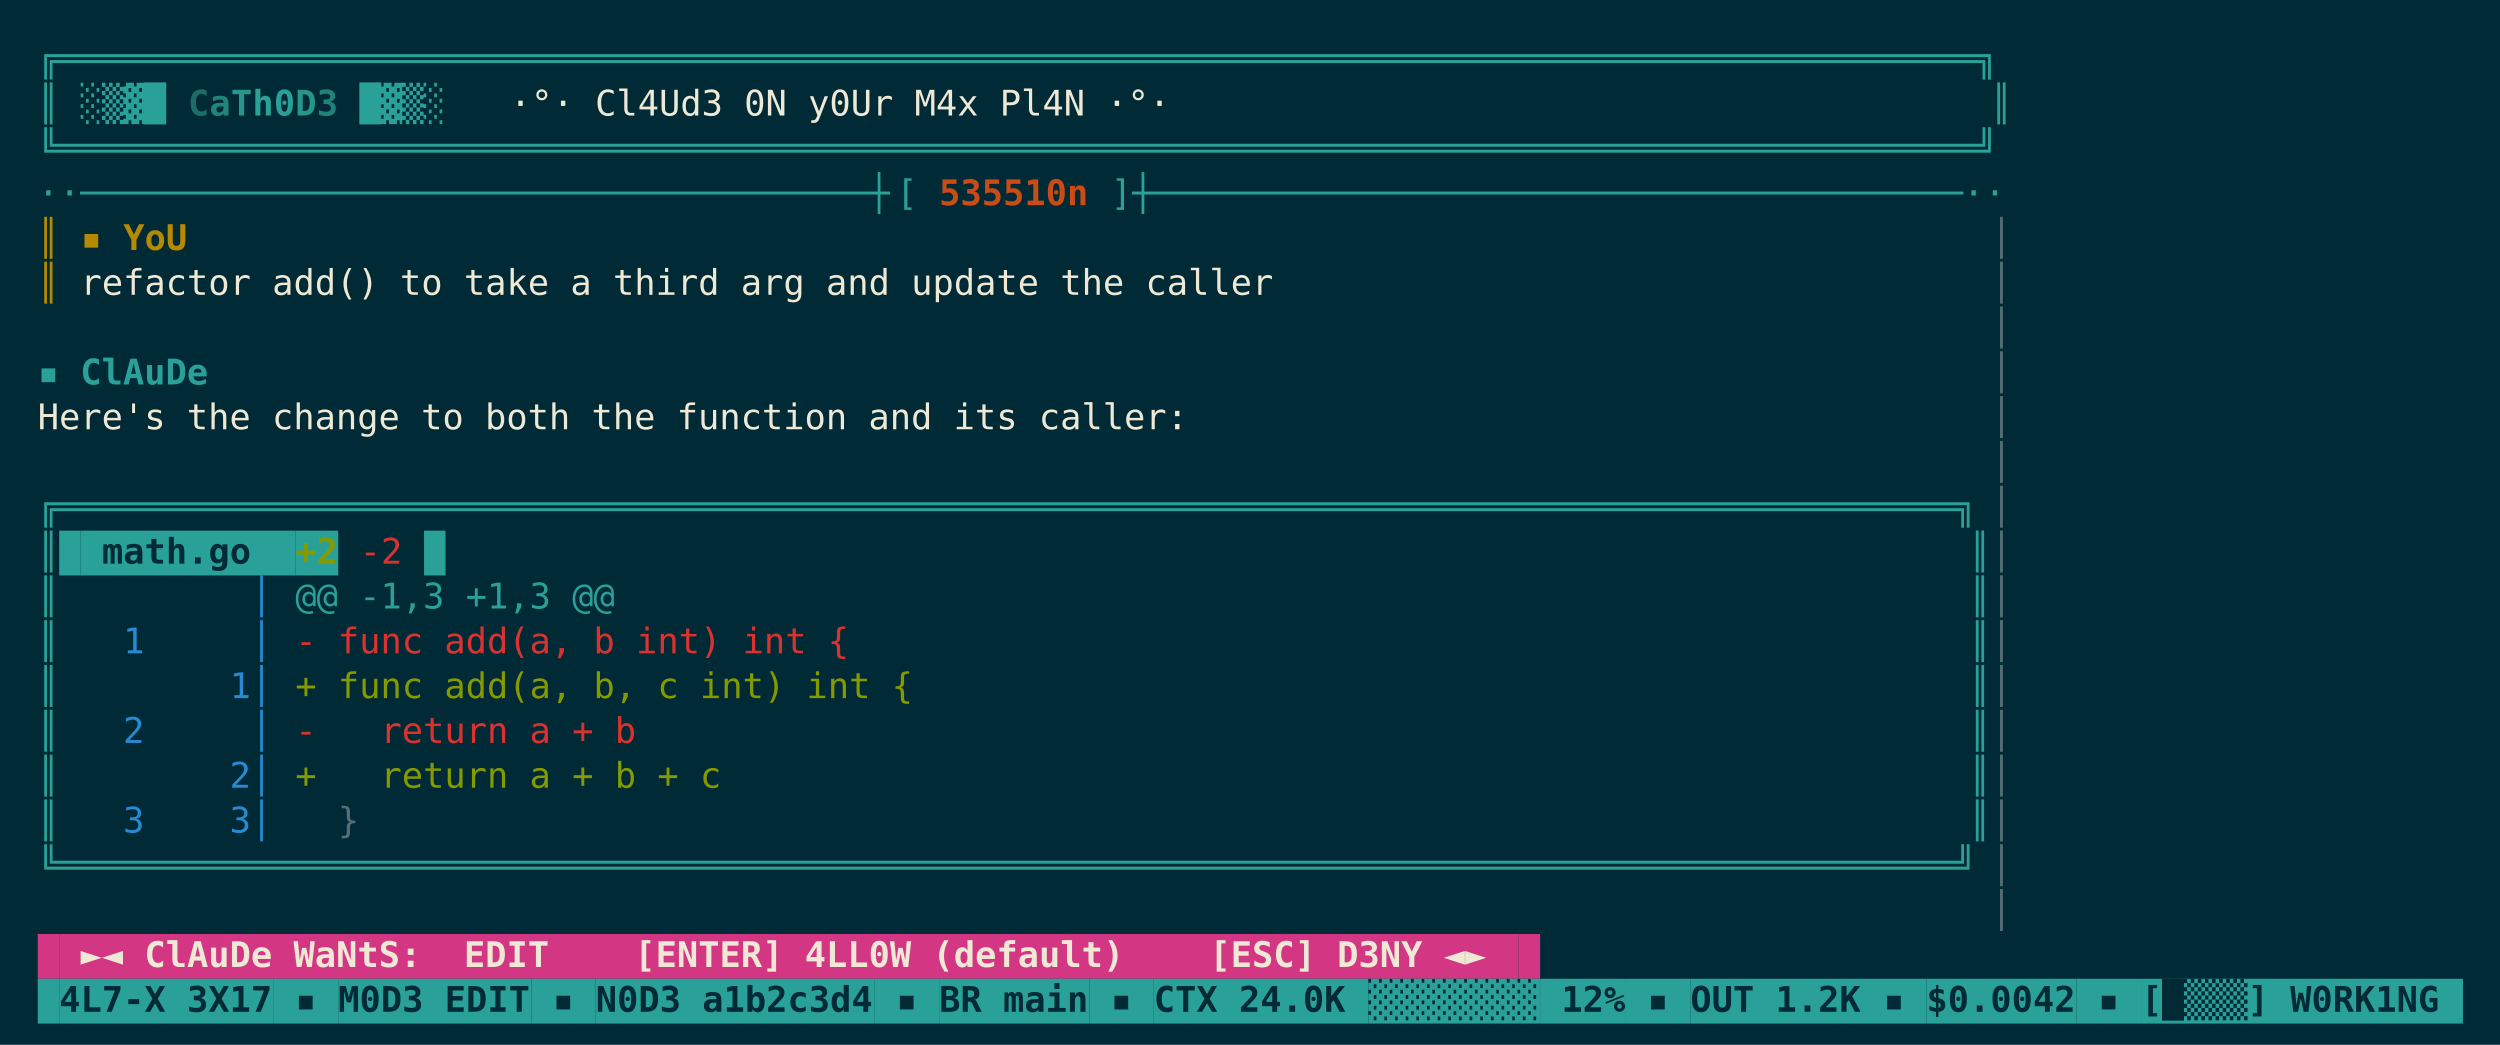
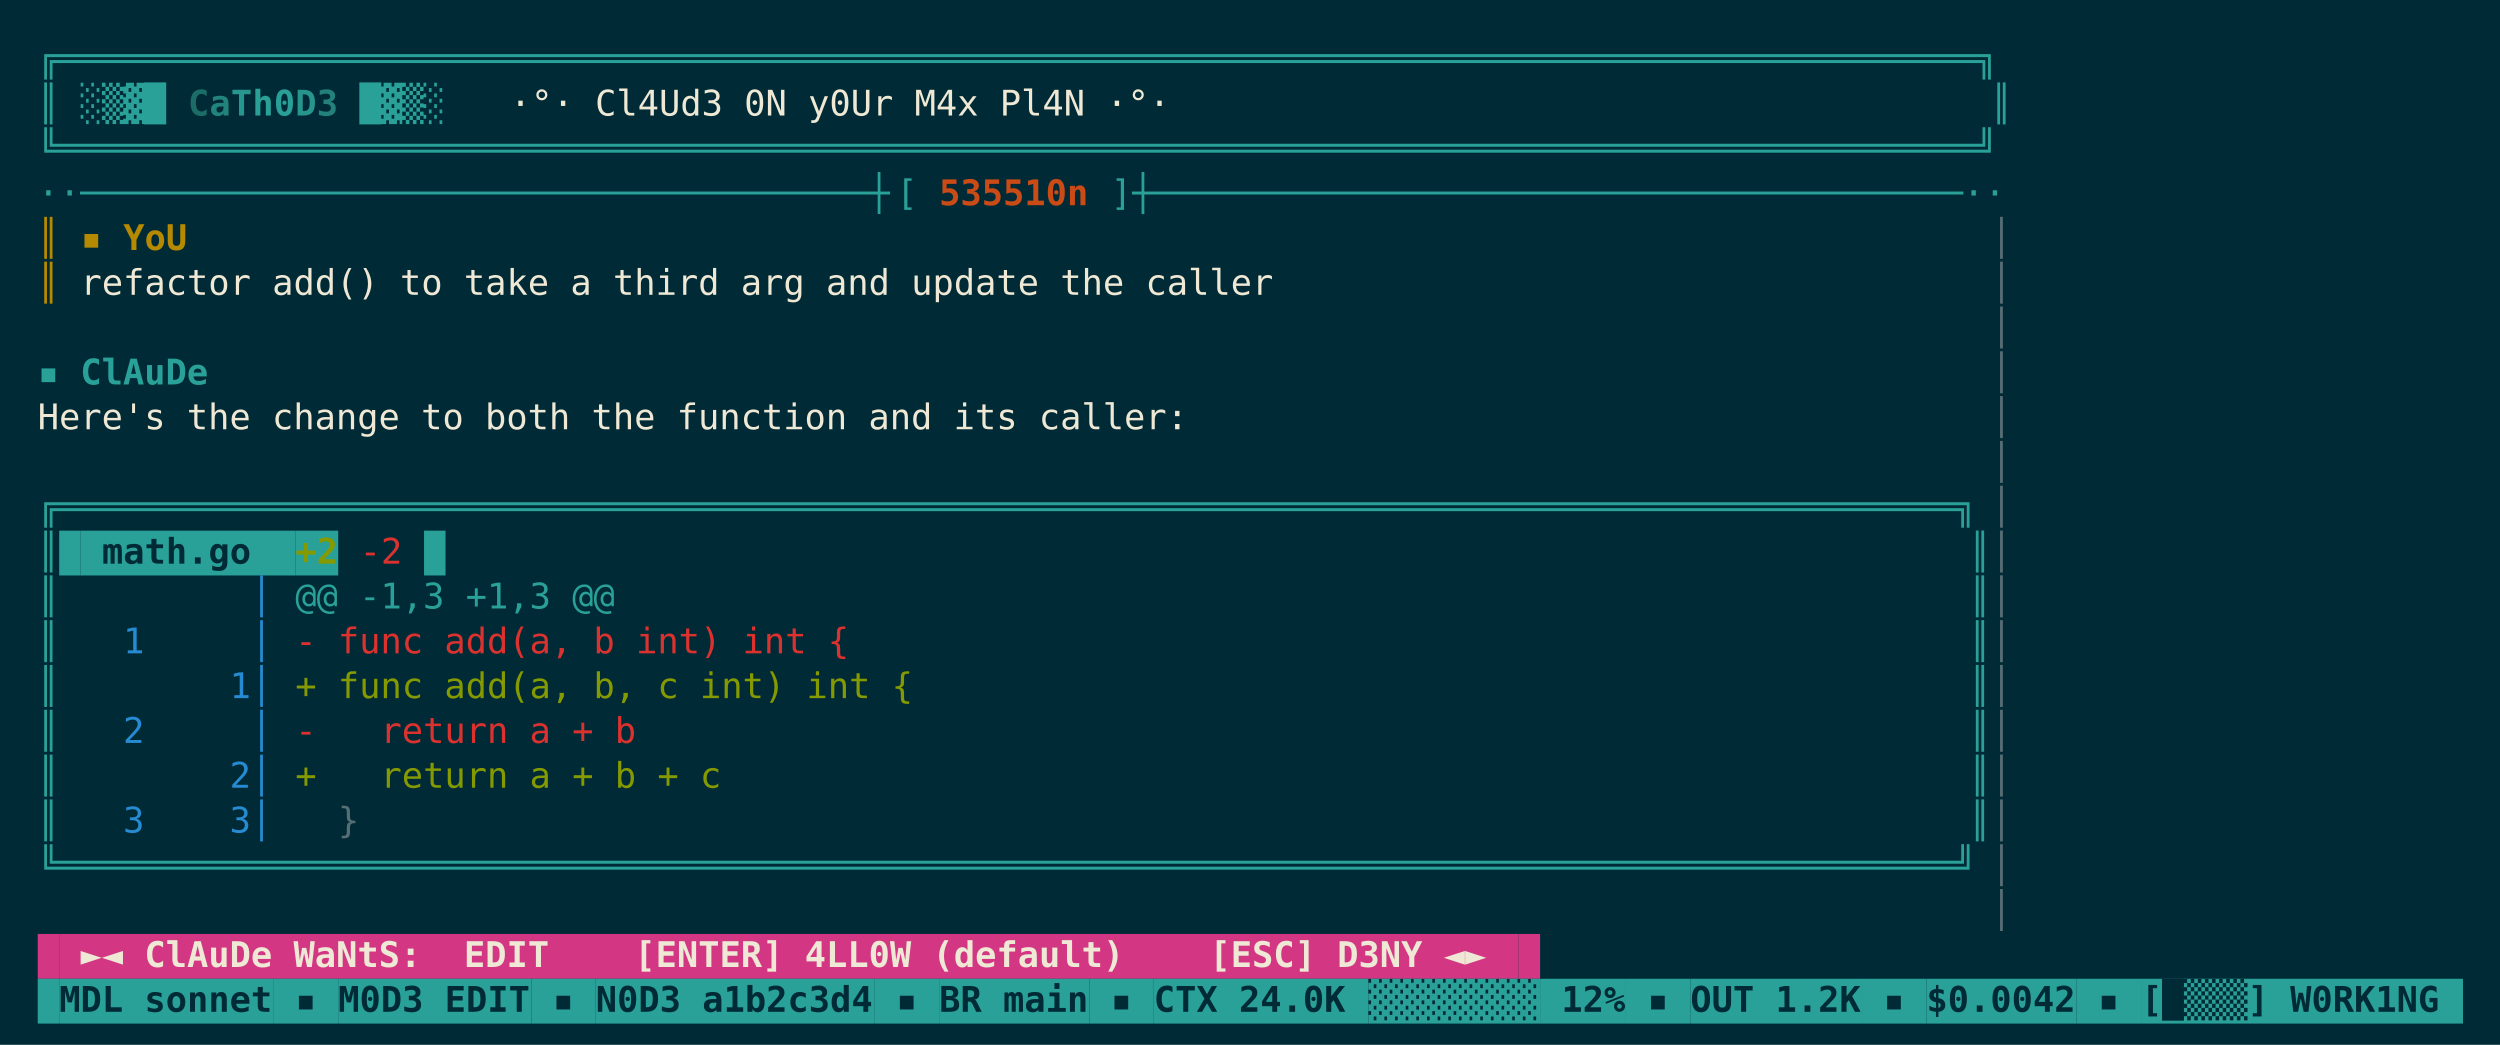
<svg xmlns="http://www.w3.org/2000/svg" width="1060" height="443" viewBox="0 0 1060 443">
  <rect width="1060" height="443" fill="#002b36" />
  <text x="16.0" y="30.0" font-family="ui-monospace,'DejaVu Sans Mono',Menlo,Consolas,monospace" font-size="15" xml:space="preserve">
    <tspan x="16.0" fill="#2aa198" font-weight="400">╔══════════════════════════════════════════════════════════════════════════════════════════╗</tspan>
  </text>
  <text x="16.0" y="49.0" font-family="ui-monospace,'DejaVu Sans Mono',Menlo,Consolas,monospace" font-size="15" xml:space="preserve">
    <tspan x="16.0" fill="#2aa198" font-weight="400">║</tspan>
    <tspan x="34.2" fill="#2aa198" font-weight="400">░▒▓█</tspan>
    <tspan x="79.7" fill="#1c6d67" font-weight="700">C</tspan>
    <tspan x="88.8" fill="#22837c" font-weight="700">a</tspan>
    <tspan x="97.9" fill="#27968e" font-weight="700">T</tspan>
    <tspan x="107.0" fill="#2aa097" font-weight="700">h</tspan>
    <tspan x="116.1" fill="#2a9f97" font-weight="700">0</tspan>
    <tspan x="125.2" fill="#27958c" font-weight="700">D</tspan>
    <tspan x="134.3" fill="#22827b" font-weight="700">3</tspan>
    <tspan x="152.5" fill="#2aa198" font-weight="400">█▓▒░</tspan>
    <tspan x="216.2" fill="#eee8d5" font-weight="400">·°· Cl4Ud3 0N y0Ur M4x Pl4N ·°·</tspan>
    <tspan x="844.1" fill="#2aa198" font-weight="400">║</tspan>
  </text>
  <text x="16.0" y="68.0" font-family="ui-monospace,'DejaVu Sans Mono',Menlo,Consolas,monospace" font-size="15" xml:space="preserve">
    <tspan x="16.0" fill="#2aa198" font-weight="400">╚══════════════════════════════════════════════════════════════════════════════════════════╝</tspan>
  </text>
  <text x="16.0" y="87.0" font-family="ui-monospace,'DejaVu Sans Mono',Menlo,Consolas,monospace" font-size="15" xml:space="preserve">
    <tspan x="16.0" fill="#2aa198" font-weight="400">··─────────────────────────────────────┼</tspan>
    <tspan x="380.0" fill="#2aa198" font-weight="400">[ </tspan>
    <tspan x="398.2" fill="#cb4b16" font-weight="700">535510n</tspan>
    <tspan x="461.9" fill="#2aa198" font-weight="400"> ]</tspan>
    <tspan x="480.1" fill="#2aa198" font-weight="400">┼──────────────────────────────────────··</tspan>
  </text>
  <text x="16.0" y="106.0" font-family="ui-monospace,'DejaVu Sans Mono',Menlo,Consolas,monospace" font-size="15" xml:space="preserve">
    <tspan x="16.0" fill="#b58900" font-weight="400">║</tspan>
    <tspan x="34.2" fill="#b58900" font-weight="700">▪ YoU</tspan>
    <tspan x="844.1" fill="#586e75" font-weight="400">│</tspan>
  </text>
  <text x="16.0" y="125.0" font-family="ui-monospace,'DejaVu Sans Mono',Menlo,Consolas,monospace" font-size="15" xml:space="preserve">
    <tspan x="16.0" fill="#b58900" font-weight="400">║</tspan>
    <tspan x="25.1" fill="#eee8d5" font-weight="400"> refactor add() to take a third arg and update the caller                                 </tspan>
    <tspan x="844.1" fill="#586e75" font-weight="400">│</tspan>
  </text>
  <text x="16.0" y="144.0" font-family="ui-monospace,'DejaVu Sans Mono',Menlo,Consolas,monospace" font-size="15" xml:space="preserve">
    <tspan x="844.1" fill="#586e75" font-weight="400">│</tspan>
  </text>
  <text x="16.0" y="163.0" font-family="ui-monospace,'DejaVu Sans Mono',Menlo,Consolas,monospace" font-size="15" xml:space="preserve">
    <tspan x="16.0" fill="#2aa198" font-weight="700">▪ ClAuDe</tspan>
    <tspan x="844.1" fill="#586e75" font-weight="400">│</tspan>
  </text>
  <text x="16.0" y="182.0" font-family="ui-monospace,'DejaVu Sans Mono',Menlo,Consolas,monospace" font-size="15" xml:space="preserve">
    <tspan x="16.0" fill="#eee8d5" font-weight="400">Here's the change to both the function and its caller:                                     </tspan>
    <tspan x="844.1" fill="#586e75" font-weight="400">│</tspan>
  </text>
  <text x="16.0" y="201.0" font-family="ui-monospace,'DejaVu Sans Mono',Menlo,Consolas,monospace" font-size="15" xml:space="preserve">
    <tspan x="844.1" fill="#586e75" font-weight="400">│</tspan>
  </text>
  <text x="16.0" y="220.0" font-family="ui-monospace,'DejaVu Sans Mono',Menlo,Consolas,monospace" font-size="15" xml:space="preserve">
    <tspan x="16.0" fill="#2aa198" font-weight="400">╔═════════════════════════════════════════════════════════════════════════════════════════╗</tspan>
    <tspan x="844.1" fill="#586e75" font-weight="400">│</tspan>
  </text>
  <rect x="25.1" y="225.0" width="9.1" height="19.0" fill="#2aa198" />
  <rect x="34.2" y="225.0" width="91.0" height="19.0" fill="#2aa198" />
  <rect x="125.2" y="225.0" width="18.2" height="19.0" fill="#2aa198" />
  <rect x="179.8" y="225.0" width="9.1" height="19.0" fill="#2aa198" />
  <text x="16.0" y="239.0" font-family="ui-monospace,'DejaVu Sans Mono',Menlo,Consolas,monospace" font-size="15" xml:space="preserve">
    <tspan x="16.0" fill="#2aa198" font-weight="400">║</tspan>
    <tspan x="34.2" fill="#002b36" font-weight="700"> math.go  </tspan>
    <tspan x="125.2" fill="#859900" font-weight="700">+2</tspan>
    <tspan x="152.5" fill="#dc322f" font-weight="400">-2</tspan>
    <tspan x="835.0" fill="#2aa198" font-weight="400">║</tspan>
    <tspan x="844.1" fill="#586e75" font-weight="400">│</tspan>
  </text>
  <text x="16.0" y="258.0" font-family="ui-monospace,'DejaVu Sans Mono',Menlo,Consolas,monospace" font-size="15" xml:space="preserve">
    <tspan x="16.0" fill="#2aa198" font-weight="400">║</tspan>
    <tspan x="25.1" fill="#268bd2" font-weight="400">         │ </tspan>
    <tspan x="125.2" fill="#2aa198" font-weight="400">@@ -1,3 +1,3 @@</tspan>
    <tspan x="835.0" fill="#2aa198" font-weight="400">║</tspan>
    <tspan x="844.1" fill="#586e75" font-weight="400">│</tspan>
  </text>
  <text x="16.0" y="277.0" font-family="ui-monospace,'DejaVu Sans Mono',Menlo,Consolas,monospace" font-size="15" xml:space="preserve">
    <tspan x="16.0" fill="#2aa198" font-weight="400">║</tspan>
    <tspan x="25.1" fill="#268bd2" font-weight="400">   1     │ </tspan>
    <tspan x="125.2" fill="#dc322f" font-weight="400">- func add(a, b int) int {</tspan>
    <tspan x="835.0" fill="#2aa198" font-weight="400">║</tspan>
    <tspan x="844.1" fill="#586e75" font-weight="400">│</tspan>
  </text>
  <text x="16.0" y="296.0" font-family="ui-monospace,'DejaVu Sans Mono',Menlo,Consolas,monospace" font-size="15" xml:space="preserve">
    <tspan x="16.0" fill="#2aa198" font-weight="400">║</tspan>
    <tspan x="25.1" fill="#268bd2" font-weight="400">        1│ </tspan>
    <tspan x="125.2" fill="#859900" font-weight="400">+ func add(a, b, c int) int {</tspan>
    <tspan x="835.0" fill="#2aa198" font-weight="400">║</tspan>
    <tspan x="844.1" fill="#586e75" font-weight="400">│</tspan>
  </text>
  <text x="16.0" y="315.0" font-family="ui-monospace,'DejaVu Sans Mono',Menlo,Consolas,monospace" font-size="15" xml:space="preserve">
    <tspan x="16.0" fill="#2aa198" font-weight="400">║</tspan>
    <tspan x="25.1" fill="#268bd2" font-weight="400">   2     │ </tspan>
    <tspan x="125.2" fill="#dc322f" font-weight="400">-   return a + b</tspan>
    <tspan x="835.0" fill="#2aa198" font-weight="400">║</tspan>
    <tspan x="844.1" fill="#586e75" font-weight="400">│</tspan>
  </text>
  <text x="16.0" y="334.0" font-family="ui-monospace,'DejaVu Sans Mono',Menlo,Consolas,monospace" font-size="15" xml:space="preserve">
    <tspan x="16.0" fill="#2aa198" font-weight="400">║</tspan>
    <tspan x="25.1" fill="#268bd2" font-weight="400">        2│ </tspan>
    <tspan x="125.2" fill="#859900" font-weight="400">+   return a + b + c</tspan>
    <tspan x="835.0" fill="#2aa198" font-weight="400">║</tspan>
    <tspan x="844.1" fill="#586e75" font-weight="400">│</tspan>
  </text>
  <text x="16.0" y="353.0" font-family="ui-monospace,'DejaVu Sans Mono',Menlo,Consolas,monospace" font-size="15" xml:space="preserve">
    <tspan x="16.0" fill="#2aa198" font-weight="400">║</tspan>
    <tspan x="25.1" fill="#268bd2" font-weight="400">   3    3│ </tspan>
    <tspan x="125.2" fill="#586e75" font-weight="400">  }</tspan>
    <tspan x="835.0" fill="#2aa198" font-weight="400">║</tspan>
    <tspan x="844.1" fill="#586e75" font-weight="400">│</tspan>
  </text>
  <text x="16.0" y="372.0" font-family="ui-monospace,'DejaVu Sans Mono',Menlo,Consolas,monospace" font-size="15" xml:space="preserve">
    <tspan x="16.0" fill="#2aa198" font-weight="400">╚═════════════════════════════════════════════════════════════════════════════════════════╝</tspan>
    <tspan x="844.1" fill="#586e75" font-weight="400">│</tspan>
  </text>
  <text x="16.0" y="391.0" font-family="ui-monospace,'DejaVu Sans Mono',Menlo,Consolas,monospace" font-size="15" xml:space="preserve">
    <tspan x="844.1" fill="#586e75" font-weight="400">│</tspan>
  </text>
  <rect x="16.0" y="396.0" width="9.1" height="19.0" fill="#d33682" />
  <rect x="25.1" y="396.0" width="618.8" height="19.0" fill="#d33682" />
  <rect x="643.9" y="396.0" width="9.1" height="19.0" fill="#d33682" />
  <text x="16.0" y="410.0" font-family="ui-monospace,'DejaVu Sans Mono',Menlo,Consolas,monospace" font-size="15" xml:space="preserve">
    <tspan x="25.1" fill="#eee8d5" font-weight="700"> ►◄ ClAuDe WaNtS:  EDIT    [ENTER] 4LL0W (default)    [ESC] D3NY ◄► </tspan>
  </text>
  <rect x="16.0" y="415.0" width="9.1" height="19.0" fill="#2aa198" />
  <rect x="25.1" y="415.0" width="91.0" height="19.0" fill="#2aa198" />
  <rect x="116.1" y="415.0" width="27.3" height="19.0" fill="#2aa198" />
  <rect x="143.4" y="415.0" width="81.9" height="19.0" fill="#2aa198" />
  <rect x="225.3" y="415.0" width="27.3" height="19.0" fill="#2aa198" />
  <rect x="252.6" y="415.0" width="118.3" height="19.0" fill="#2aa198" />
  <rect x="370.9" y="415.0" width="27.3" height="19.0" fill="#2aa198" />
  <rect x="398.2" y="415.0" width="63.7" height="19.0" fill="#2aa198" />
  <rect x="461.9" y="415.0" width="27.3" height="19.0" fill="#2aa198" />
  <rect x="489.2" y="415.0" width="91.0" height="19.0" fill="#2aa198" />
  <rect x="580.2" y="415.0" width="72.8" height="19.0" fill="#2aa198" />
  <rect x="653.0" y="415.0" width="36.4" height="19.0" fill="#2aa198" />
  <rect x="689.4" y="415.0" width="27.3" height="19.0" fill="#2aa198" />
  <rect x="716.7" y="415.0" width="72.8" height="19.0" fill="#2aa198" />
  <rect x="789.5" y="415.0" width="27.3" height="19.0" fill="#2aa198" />
  <rect x="816.8" y="415.0" width="63.7" height="19.0" fill="#2aa198" />
  <rect x="880.5" y="415.0" width="27.3" height="19.0" fill="#2aa198" />
  <rect x="907.8" y="415.0" width="136.5" height="19.0" fill="#2aa198" />
  <text x="16.0" y="429.0" font-family="ui-monospace,'DejaVu Sans Mono',Menlo,Consolas,monospace" font-size="15" xml:space="preserve">
-     <tspan x="25.1" fill="#002b36" font-weight="700">4L7-X 3X17</tspan>
+     <tspan x="25.1" fill="#002b36" font-weight="700">MDL sonnet</tspan>
    <tspan x="116.1" fill="#002b36" font-weight="700"> ▪ </tspan>
    <tspan x="143.4" fill="#002b36" font-weight="700">M0D3 EDIT</tspan>
    <tspan x="225.3" fill="#002b36" font-weight="700"> ▪ </tspan>
    <tspan x="252.6" fill="#002b36" font-weight="700">N0D3 a1b2c3d4</tspan>
    <tspan x="370.9" fill="#002b36" font-weight="700"> ▪ </tspan>
    <tspan x="398.2" fill="#002b36" font-weight="700">BR main</tspan>
    <tspan x="461.9" fill="#002b36" font-weight="700"> ▪ </tspan>
    <tspan x="489.2" fill="#002b36" font-weight="700">CTX 24.0K </tspan>
    <tspan x="580.2" fill="#002b36" font-weight="700">░░░░░░░░</tspan>
    <tspan x="653.0" fill="#002b36" font-weight="700"> 12%</tspan>
    <tspan x="689.4" fill="#002b36" font-weight="700"> ▪ </tspan>
    <tspan x="716.7" fill="#002b36" font-weight="700">OUT 1.2K</tspan>
    <tspan x="789.5" fill="#002b36" font-weight="700"> ▪ </tspan>
    <tspan x="816.8" fill="#002b36" font-weight="700">$0.0042</tspan>
    <tspan x="880.5" fill="#002b36" font-weight="700"> ▪ </tspan>
    <tspan x="907.8" fill="#002b36" font-weight="700">[█▒▒▒] W0RK1NG </tspan>
  </text>
</svg>
